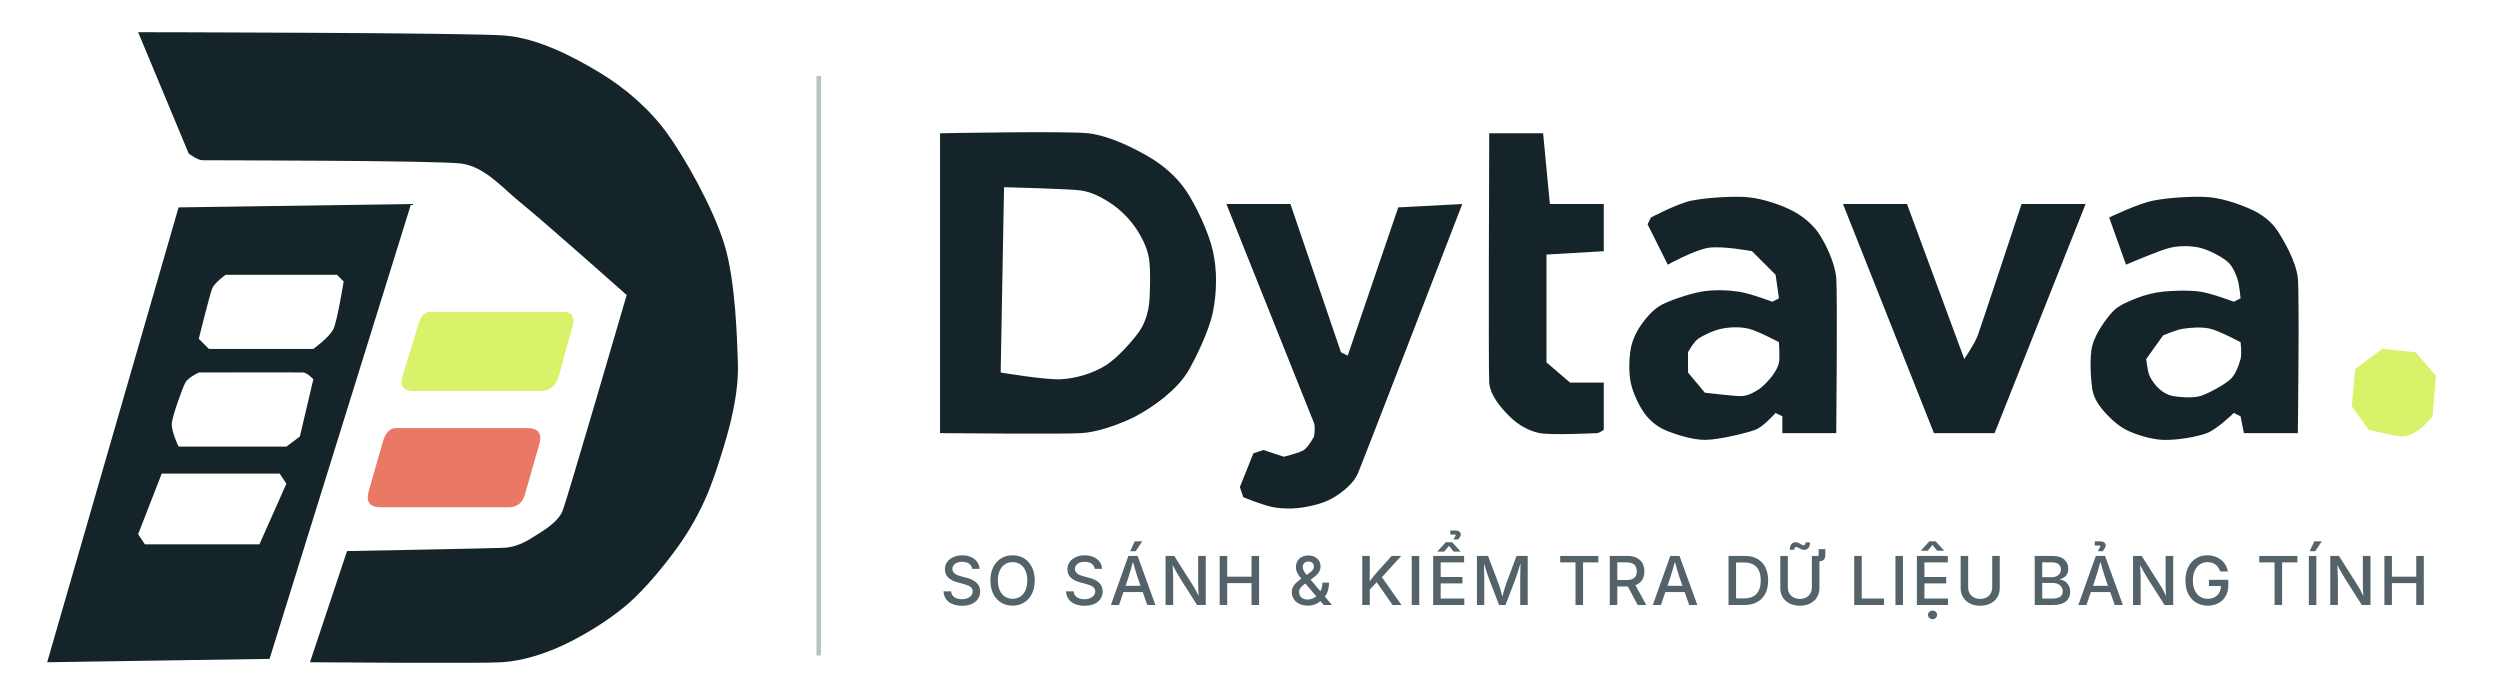
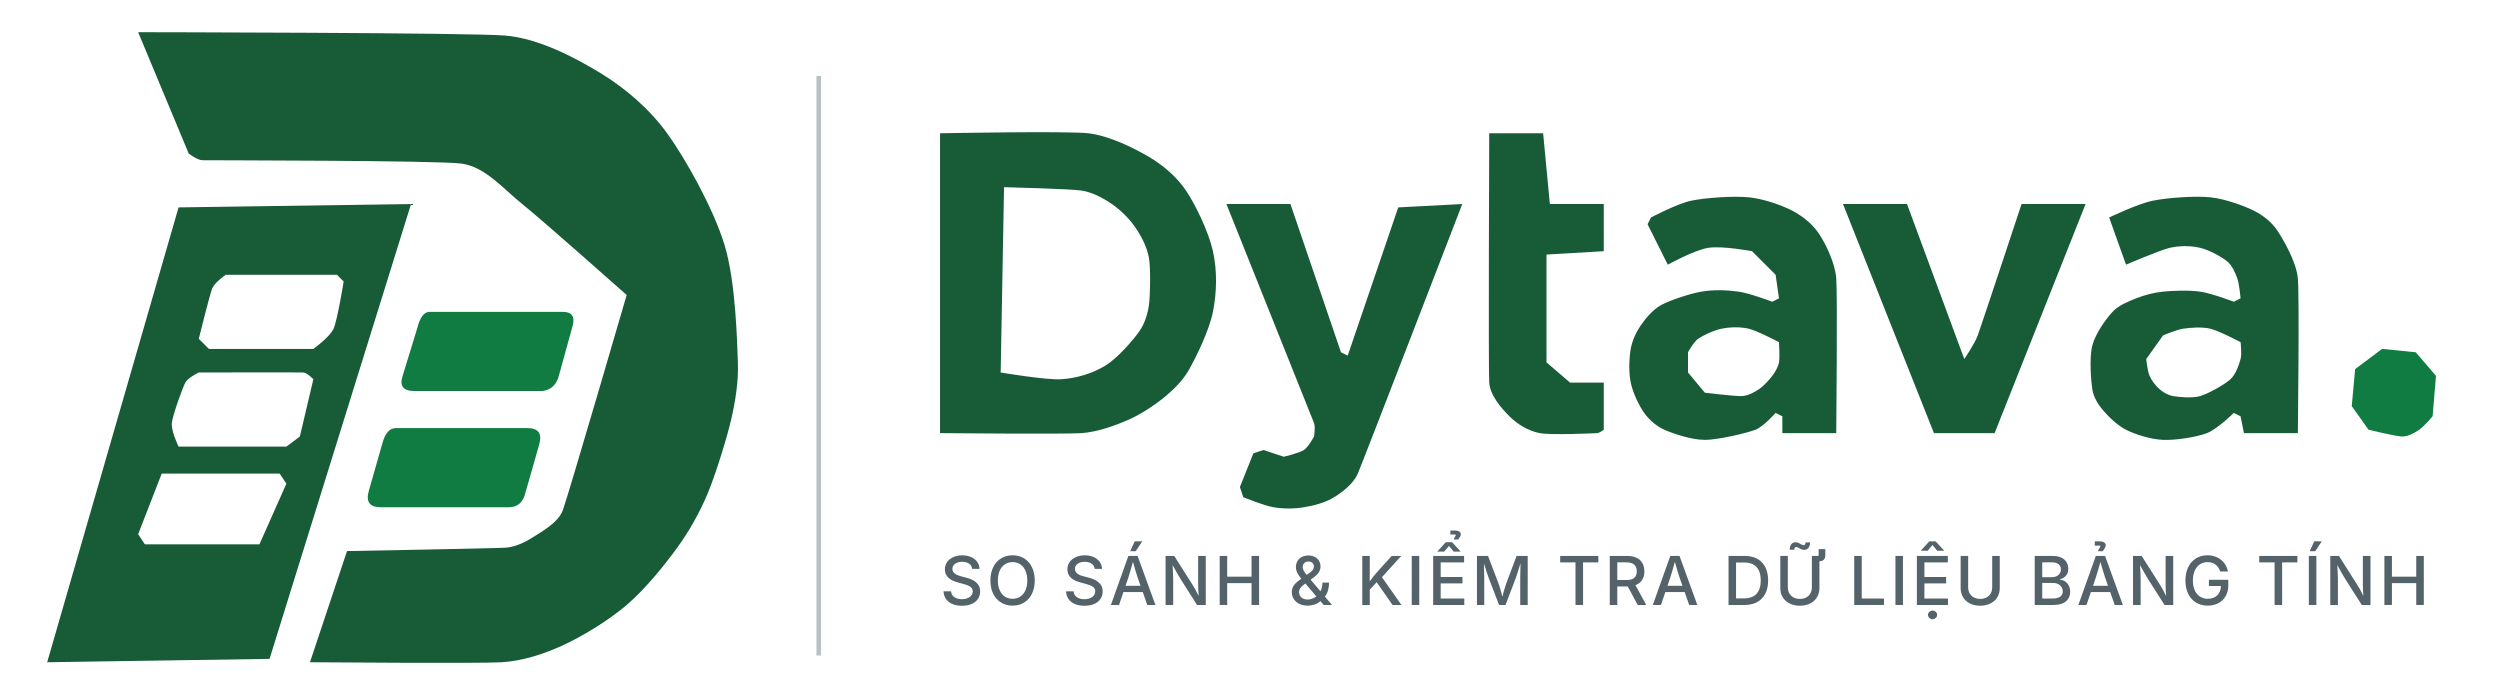
<svg xmlns="http://www.w3.org/2000/svg" width="1440" height="400" viewBox="379 140 742 205" role="img" aria-labelledby="title desc">
-   <path fill="#142428" fill-rule="evenodd" d="M 420 149 L 435 185 C 435 185 437.53 186.95 439 187 C 440.47 187.05 508.93 187.03 516 188 C 523.07 188.97 528.41 195.55 534 200 C 539.59 204.45 565 227 565 227 C 565 227 547.44 287.3 546 291 C 544.56 294.7 539.37 297.47 537 299 C 534.63 300.53 531.81 301.8 529 302 C 526.19 302.2 482 303 482 303 L 471 336 C 471 336 521.85 336.41 528 336 C 534.15 335.59 540.4 333.57 546 331 C 551.6 328.43 559.36 323.81 565 319 C 570.64 314.19 576.44 306.9 580 302 C 583.56 297.1 586.65 291.58 589 286 C 591.35 280.42 594.73 269.5 596 264 C 597.27 258.5 598.22 252.64 598 247 C 597.78 241.36 597.43 223.11 594 212 C 590.57 200.89 582.21 186.19 577 179 C 571.79 171.81 564.6 165.59 557 161 C 549.4 156.41 538.89 150.87 529 150 C 519.11 149.13 420 149 420 149 Z M 501 200 L 432 201 L 393 336 L 459 335 L 501 200 Z M 438 240 C 438 240 441.28 226.72 442 225 C 442.72 223.28 446 221 446 221 L 479 221 L 481 223 C 481 223 479.15 234.45 478 237 C 476.85 239.55 472 243 472 243 L 441 243 L 438 240 Z M 430 265 C 430.25 262.61 433.22 254.46 434 253 C 434.78 251.54 438 250 438 250 C 438 250 467.81 249.93 469 250 C 470.19 250.07 472 252 472 252 L 468 269 L 464 272 L 432 272 C 432 272 429.75 267.39 430 265 Z M 420 298 L 427 280 L 462 280 L 464 283 L 456 301 L 422 301 L 420 298 Z" />
-   <path fill="#D8F36A" d="M 506.5 232 H 546 Q 550 232 549 236 L 545 250.5 Q 544 255 540 255.5 H 502 Q 497 255.5 498.5 251 L 502.8 237 Q 504 232 506.5 232 Z" />
-   <path fill="#E97965" d="M 496.5 266.5 H 535.5 Q 540.5 266.5 539 271.5 L 535 285.5 Q 534 290 530 290 H 492 Q 487 290 488.5 285 L 492.5 271 Q 493.7 266.5 496.5 266.5 Z" />
+   <path fill="#185C37" fill-rule="evenodd" d="M 420 149 L 435 185 C 435 185 437.53 186.95 439 187 C 440.47 187.05 508.93 187.03 516 188 C 523.07 188.97 528.41 195.55 534 200 C 539.59 204.45 565 227 565 227 C 565 227 547.44 287.3 546 291 C 544.56 294.7 539.37 297.47 537 299 C 534.63 300.53 531.81 301.8 529 302 C 526.19 302.2 482 303 482 303 L 471 336 C 471 336 521.85 336.41 528 336 C 534.15 335.59 540.4 333.57 546 331 C 551.6 328.43 559.36 323.81 565 319 C 570.64 314.19 576.44 306.9 580 302 C 583.56 297.1 586.65 291.58 589 286 C 591.35 280.42 594.73 269.5 596 264 C 597.27 258.5 598.22 252.64 598 247 C 597.78 241.36 597.43 223.11 594 212 C 590.57 200.89 582.21 186.19 577 179 C 571.79 171.81 564.6 165.59 557 161 C 549.4 156.41 538.89 150.87 529 150 C 519.11 149.13 420 149 420 149 Z M 501 200 L 432 201 L 393 336 L 459 335 L 501 200 Z M 438 240 C 438 240 441.28 226.72 442 225 C 442.72 223.28 446 221 446 221 L 479 221 L 481 223 C 481 223 479.15 234.45 478 237 C 476.85 239.55 472 243 472 243 L 441 243 L 438 240 Z M 430 265 C 430.25 262.61 433.22 254.46 434 253 C 434.78 251.54 438 250 438 250 C 438 250 467.81 249.93 469 250 C 470.19 250.07 472 252 472 252 L 468 269 L 464 272 L 432 272 C 432 272 429.75 267.39 430 265 Z M 420 298 L 427 280 L 462 280 L 464 283 L 456 301 L 422 301 L 420 298 Z" />
+   <path fill="#107C41" d="M 506.5 232 H 546 Q 550 232 549 236 L 545 250.5 Q 544 255 540 255.5 H 502 Q 497 255.5 498.5 251 L 502.8 237 Q 504 232 506.5 232 Z" />
+   <path fill="#107C41" d="M 496.5 266.5 H 535.5 Q 540.5 266.5 539 271.5 L 535 285.5 Q 534 290 530 290 H 492 Q 487 290 488.5 285 L 492.5 271 Q 493.7 266.5 496.5 266.5 Z" />
  <path d="M 622 162 V 334" stroke="#9AA8AA" stroke-width="1.35" opacity=".7" />
-   <path fill="#142428" fill-rule="evenodd" d="M 658 179 L 658 268 C 658 268 695.21 268.34 700 268 C 704.79 267.66 710.06 265.73 714 264 C 717.94 262.27 722.31 259.25 725 257 C 727.69 254.75 730.29 252.06 732 249 C 733.71 245.94 737.84 237.82 739 232 C 740.16 226.18 740.29 219.8 739 214 C 737.71 208.2 733.75 200.06 731 196 C 728.25 191.94 724.23 188.48 720 186 C 715.77 183.52 708.33 179.72 702 179 C 695.67 178.28 658 179 658 179 Z M 1005 204 L 1010 218 C 1010 218 1020.1 213.66 1023 213 C 1025.9 212.34 1029.17 212.33 1032 213 C 1034.83 213.67 1038.51 215.78 1040 217 C 1041.49 218.22 1042.34 220.19 1043 222 C 1043.66 223.81 1044 228 1044 228 L 1042 229 C 1042 229 1035.41 226.49 1032 226 C 1028.59 225.51 1023.71 225.72 1021 226 C 1018.29 226.28 1015.47 227.01 1013 228 C 1010.53 228.99 1007.81 230.05 1006 232 C 1004.19 233.95 1000.97 238.28 1000 242 C 999.03 245.72 999.65 252.81 1000 255 C 1000.35 257.19 1001.58 259.3 1003 261 C 1004.42 262.7 1007.28 265.64 1010 267 C 1012.72 268.36 1017.24 269.84 1021 270 C 1024.76 270.16 1030.92 269.17 1034 268 C 1037.08 266.83 1042 262 1042 262 L 1044 263 L 1045 268 L 1061 268 C 1061 268 1061.5 227 1061 222 C 1060.5 217 1056.66 210.55 1055 208 C 1053.34 205.45 1050.72 203.36 1048 202 C 1045.28 200.64 1039.47 198.45 1035 198 C 1030.53 197.55 1022.51 198.1 1018 199 C 1013.49 199.9 1005 204 1005 204 Z M 869 204 L 868 206 L 874 218 C 874 218 881.83 213.67 886 213 C 890.17 212.33 899 214 899 214 L 906 221 L 907 228 L 905 229 C 905 229 898.41 226.49 895 226 C 891.59 225.51 887.58 225.38 884 226 C 880.42 226.62 874.45 228.64 872 230 C 869.55 231.36 867.43 233.93 866 236 C 864.57 238.07 863.44 240.53 863 243 C 862.56 245.47 862.33 249.83 863 253 C 863.67 256.17 865.5 259.9 867 262 C 868.5 264.1 870.64 265.95 873 267 C 875.36 268.05 880.92 270 885 270 C 889.08 270 897.59 267.92 900 267 C 902.41 266.08 906 262 906 262 L 908 263 L 908 268 L 924 268 C 924 268 924.39 226.58 924 222 C 923.61 217.42 920.91 211.94 919 209 C 917.09 206.06 914.11 203.63 911 202 C 907.89 200.37 902.47 198.45 898 198 C 893.53 197.55 885.2 198.13 881 199 C 876.8 199.87 869 204 869 204 Z M 813 200 L 794 201 L 779 245 L 777 244 L 762 200 L 743 200 C 743 200 768.53 263.76 769 265 C 769.47 266.24 769 269 769 269 C 769 269 767.37 272.08 766 273 C 764.63 273.92 760 275 760 275 L 754 273 L 751 274 L 747 284 L 748 287 C 748 287 754.07 289.51 757 290 C 759.93 290.49 763.07 290.49 766 290 C 768.93 289.51 772.35 288.66 775 287 C 777.65 285.34 780.69 282.99 782 280 C 783.31 277.01 813 200 813 200 Z M 926 200 L 953 268 L 971 268 L 998 200 L 979 200 C 979 200 966.92 236.5 966 239 C 965.08 241.5 962 246 962 246 L 945 200 L 926 200 Z M 677 195 C 677 195 696.79 195.5 700 196 C 703.21 196.5 706.33 198.17 709 200 C 711.67 201.83 714.17 204.33 716 207 C 717.83 209.67 719.44 212.8 720 216 C 720.56 219.2 720.38 227.21 720 230 C 719.62 232.79 718.65 235.71 717 238 C 715.35 240.29 710.83 245.67 707 248 C 703.17 250.33 698.48 251.71 694 252 C 689.52 252.29 676 250 676 250 L 677 195 Z M 821 179 C 821 179 820.73 249.16 821 253 C 821.27 256.84 824.6 260.6 827 263 C 829.4 265.4 832.66 267.36 836 268 C 839.34 268.64 852.26 268.04 853 268 C 853.74 267.96 855 267 855 267 L 855 253 L 845 253 L 838 247 L 838 215 L 855 214 L 855 200 L 839 200 L 837 179 L 821 179 Z M 1016 246 L 1021 239 C 1021 239 1024.93 237.3 1027 237 C 1029.07 236.7 1032.43 236.4 1035 237 C 1037.57 237.6 1044 241 1044 241 C 1044 241 1044.43 244.41 1044 246 C 1043.57 247.59 1042.63 250.5 1041 252 C 1039.37 253.5 1034.53 256.26 1032 257 C 1029.47 257.74 1025.46 257.24 1024 257 C 1022.54 256.76 1021.12 255.96 1020 255 C 1018.88 254.04 1017.67 252.5 1017 251 C 1016.33 249.5 1016 246 1016 246 Z M 880 244 C 880 244 881.65 240.95 883 240 C 884.35 239.05 887.54 237.49 890 237 C 892.46 236.51 895.43 236.4 898 237 C 900.57 237.6 907 241 907 241 C 907 241 907.29 245.55 907 247 C 906.71 248.45 905.89 249.82 905 251 C 904.11 252.18 902.48 254.01 901 255 C 899.52 255.99 897.77 256.89 896 257 C 894.23 257.11 885 256 885 256 L 880 250 L 880 244 Z" />
-   <path fill="#D8F36A" d="M 1086 243 L 1078 249 L 1077 260 L 1082 267 C 1082 267 1090.22 269 1092 269 C 1093.78 269 1095.52 267.99 1097 267 C 1098.48 266.01 1101 263 1101 263 L 1102 251 L 1096 244 L 1086 243 Z" />
+   <path fill="#185C37" fill-rule="evenodd" d="M 658 179 L 658 268 C 658 268 695.21 268.34 700 268 C 704.79 267.66 710.06 265.73 714 264 C 717.94 262.27 722.31 259.25 725 257 C 727.69 254.75 730.29 252.06 732 249 C 733.71 245.94 737.84 237.82 739 232 C 740.16 226.18 740.29 219.8 739 214 C 737.71 208.2 733.75 200.06 731 196 C 728.25 191.94 724.23 188.48 720 186 C 715.77 183.52 708.33 179.72 702 179 C 695.67 178.28 658 179 658 179 Z M 1005 204 L 1010 218 C 1010 218 1020.1 213.66 1023 213 C 1025.9 212.34 1029.17 212.33 1032 213 C 1034.83 213.67 1038.51 215.78 1040 217 C 1041.49 218.22 1042.34 220.19 1043 222 C 1043.66 223.81 1044 228 1044 228 L 1042 229 C 1042 229 1035.41 226.49 1032 226 C 1028.59 225.51 1023.71 225.72 1021 226 C 1018.29 226.28 1015.47 227.01 1013 228 C 1010.53 228.99 1007.81 230.05 1006 232 C 1004.19 233.95 1000.97 238.28 1000 242 C 999.03 245.72 999.65 252.81 1000 255 C 1000.35 257.19 1001.58 259.3 1003 261 C 1004.42 262.7 1007.28 265.64 1010 267 C 1012.72 268.36 1017.24 269.84 1021 270 C 1024.76 270.16 1030.92 269.17 1034 268 C 1037.08 266.83 1042 262 1042 262 L 1044 263 L 1045 268 L 1061 268 C 1061 268 1061.5 227 1061 222 C 1060.5 217 1056.66 210.55 1055 208 C 1053.34 205.45 1050.72 203.36 1048 202 C 1045.28 200.64 1039.47 198.45 1035 198 C 1030.53 197.55 1022.51 198.1 1018 199 C 1013.49 199.9 1005 204 1005 204 Z M 869 204 L 868 206 L 874 218 C 874 218 881.83 213.67 886 213 C 890.17 212.33 899 214 899 214 L 906 221 L 907 228 L 905 229 C 905 229 898.41 226.49 895 226 C 891.59 225.51 887.58 225.38 884 226 C 880.42 226.62 874.45 228.64 872 230 C 869.55 231.36 867.43 233.93 866 236 C 864.57 238.07 863.44 240.53 863 243 C 862.56 245.47 862.33 249.83 863 253 C 863.67 256.17 865.5 259.9 867 262 C 868.5 264.1 870.64 265.95 873 267 C 875.36 268.05 880.92 270 885 270 C 889.08 270 897.59 267.92 900 267 C 902.41 266.08 906 262 906 262 L 908 263 L 908 268 L 924 268 C 924 268 924.39 226.58 924 222 C 923.61 217.42 920.91 211.94 919 209 C 917.09 206.06 914.11 203.63 911 202 C 907.89 200.37 902.47 198.45 898 198 C 893.53 197.55 885.2 198.13 881 199 C 876.8 199.87 869 204 869 204 Z M 813 200 L 794 201 L 779 245 L 777 244 L 762 200 L 743 200 C 743 200 768.53 263.76 769 265 C 769.47 266.24 769 269 769 269 C 769 269 767.37 272.08 766 273 C 764.63 273.92 760 275 760 275 L 754 273 L 751 274 L 747 284 L 748 287 C 748 287 754.07 289.51 757 290 C 759.93 290.49 763.07 290.49 766 290 C 768.93 289.51 772.35 288.66 775 287 C 777.65 285.34 780.69 282.99 782 280 C 783.31 277.01 813 200 813 200 Z M 926 200 L 953 268 L 971 268 L 998 200 L 979 200 C 979 200 966.92 236.5 966 239 C 965.08 241.5 962 246 962 246 L 945 200 L 926 200 Z M 677 195 C 677 195 696.79 195.5 700 196 C 703.21 196.5 706.33 198.17 709 200 C 711.67 201.83 714.17 204.33 716 207 C 717.83 209.67 719.44 212.8 720 216 C 720.56 219.2 720.38 227.21 720 230 C 719.62 232.79 718.65 235.71 717 238 C 715.35 240.29 710.83 245.67 707 248 C 703.17 250.33 698.48 251.71 694 252 C 689.52 252.29 676 250 676 250 L 677 195 Z M 821 179 C 821 179 820.73 249.16 821 253 C 821.27 256.84 824.6 260.6 827 263 C 829.4 265.4 832.66 267.36 836 268 C 839.34 268.64 852.26 268.04 853 268 C 853.74 267.96 855 267 855 267 L 855 253 L 845 253 L 838 247 L 838 215 L 855 214 L 855 200 L 839 200 L 837 179 L 821 179 Z M 1016 246 L 1021 239 C 1021 239 1024.93 237.3 1027 237 C 1029.07 236.7 1032.43 236.4 1035 237 C 1037.57 237.6 1044 241 1044 241 C 1044 241 1044.43 244.41 1044 246 C 1043.57 247.59 1042.63 250.5 1041 252 C 1039.37 253.5 1034.53 256.26 1032 257 C 1029.47 257.74 1025.46 257.24 1024 257 C 1022.54 256.76 1021.12 255.96 1020 255 C 1018.88 254.04 1017.67 252.5 1017 251 C 1016.33 249.5 1016 246 1016 246 Z M 880 244 C 880 244 881.65 240.95 883 240 C 884.35 239.05 887.54 237.49 890 237 C 892.46 236.51 895.43 236.4 898 237 C 900.57 237.6 907 241 907 241 C 907 241 907.29 245.55 907 247 C 906.71 248.45 905.89 249.82 905 251 C 904.11 252.18 902.48 254.01 901 255 C 899.52 255.99 897.77 256.89 896 257 C 894.23 257.11 885 256 885 256 L 880 250 L 880 244 Z" />
+   <path fill="#107C41" d="M 1086 243 L 1078 249 L 1077 260 L 1082 267 C 1082 267 1090.22 269 1092 269 C 1093.78 269 1095.52 267.99 1097 267 C 1098.48 266.01 1101 263 1101 263 L 1102 251 L 1096 244 L 1086 243 Z" />
  <g fill="#536369" opacity="1">
    <g transform="translate(658 319) scale(0.00978708 -0.00976562)">
      <path d="M665 -25C1015 -25 1217 159 1217 412C1217 681 978 783 788 832L643 870C529 900 375 953 375 1094C375 1220 489 1312 670 1312C839 1312 960 1234 975 1098H1197C1190 1335 981 1510 675 1510C375 1510 147 1339 147 1081C147 877 291 752 535 687L709 639C869 596 992 545 992 415C992 271 853 175 664 175C492 175 348 251 335 414H106C120 142 330 -25 665 -25Z" transform="translate(0 0)" />
      <path d="M786 -20C1172 -20 1457 268 1457 744C1457 1222 1172 1510 786 1510C399 1510 113 1222 113 744C113 268 399 -20 786 -20ZM786 188C530 188 339 384 339 744C339 1105 530 1302 786 1302C1040 1302 1231 1106 1231 744C1231 384 1040 188 786 188Z" transform="translate(1415.16 0)" />
      <path d="M665 -25C1015 -25 1217 159 1217 412C1217 681 978 783 788 832L643 870C529 900 375 953 375 1094C375 1220 489 1312 670 1312C839 1312 960 1234 975 1098H1197C1190 1335 981 1510 675 1510C375 1510 147 1339 147 1081C147 877 291 752 535 687L709 639C869 596 992 545 992 415C992 271 853 175 664 175C492 175 348 251 335 414H106C120 142 330 -25 665 -25Z" transform="translate(3715.48 0)" />
      <path d="M51 0H298L431 393H1017L1154 0H1401L861 1490H581ZM496 583 579 829C616 943 662 1098 720 1311C779 1100 824 948 864 829L950 583ZM636 1635H804L1002 1934H775Z" transform="translate(5130.64 0)" />
      <path d="M165 0H396V795C396 872 388 1026 379 1213C487 1013 544 910 617 793L1120 0H1384V1490H1153V642C1153 556 1157 417 1168 273C1102 416 1035 529 989 603L428 1490H165Z" transform="translate(6674.8 0)" />
      <path d="M165 0H393V664H1131V0H1360V1490H1131V860H393V1490H165Z" transform="translate(8315.96 0)" />
      <path d="M580 -21C713 -21 863 23 964 116L1064 0H1314L1101 254C1165 338 1225 472 1225 679H1026C1026 579 1003 490 965 416L668 769L770 844C888 931 968 1037 968 1174C968 1357 827 1505 598 1505C370 1505 221 1357 221 1155C221 1019 288 915 384 799C215 677 96 575 96 390C96 160 280 -21 580 -21ZM840 262C763 199 669 165 574 165C421 165 317 255 317 390C317 478 361 543 470 624L508 652ZM547 914C475 1002 428 1073 428 1155C428 1254 497 1321 602 1321C704 1321 766 1258 766 1172C766 1079 695 1020 639 980Z" transform="translate(10571.28 0)" />
      <path d="M165 0H393V468L602 692L1083 0H1353L761 845L1347 1490H1057L639 1027C544 920 466 824 390 717L393 1014V1490H165Z" transform="translate(12639.6 0)" />
      <path d="M393 1490H165V0H393Z" transform="translate(14139.76 0)" />
      <path d="M165 0H1109V196H393V655H1053V850H393V1294H1103V1490H165ZM500 1622 644 1795 786 1622H992V1630L739 1907H548L295 1630V1622ZM923 1990 969 2055C1043 2160 1000 2263 825 2263H686V2140H825C848 2140 857 2131 844 2107L781 1990Z" transform="translate(14789.92 0)" />
      <path d="M165 0H387V802C387 916 382 1107 378 1263C435 1079 494 892 528 802L837 0H1032L1337 802C1371 895 1433 1087 1486 1268C1483 1102 1478 912 1478 802V0H1705V1490H1367L1047 635C1018 553 971 387 936 254C902 390 855 555 826 635L501 1490H165Z" transform="translate(16117.08 0)" />
      <path d="M90 1294H555V0H784V1294H1247V1490H90Z" transform="translate(18716.4 0)" />
      <path d="M165 0H393V563H697C701 563 706 563 710 563L1012 0H1271L943 602C1124 670 1215 822 1215 1022C1215 1297 1044 1490 699 1490H165ZM393 758V1295H673C893 1295 984 1190 984 1022C984 855 893 758 675 758Z" transform="translate(20145.56 0)" />
      <path d="M51 0H298L431 393H1017L1154 0H1401L861 1490H581ZM496 583 579 829C616 943 662 1098 720 1311C779 1100 824 948 864 829L950 583Z" transform="translate(21564.72 0)" />
      <path d="M650 0C1103 0 1366 281 1366 747C1366 1210 1103 1490 664 1490H165V0ZM393 200V1290H649C974 1290 1142 1097 1142 747C1142 394 974 200 637 200Z" transform="translate(23747.04 0)" />
      <path d="M759 -23C1115 -23 1351 199 1351 512V1329C1466 1331 1530 1390 1530 1511V1698H1328V1511C1328 1498 1320 1490 1307 1490H1122V531C1122 330 983 184 759 184C534 184 393 330 393 531V1490H165V512C165 199 400 -23 759 -23ZM893 1675C997 1675 1065 1761 1068 1902H932C926 1842 909 1815 872 1815C805 1815 738 1906 626 1906C514 1906 453 1816 449 1679H588C590 1725 608 1764 645 1764C700 1764 784 1675 893 1675Z" transform="translate(25317.2 0)" />
      <path d="M165 0H1068V196H393V1490H165Z" transform="translate(27558.52 0)" />
      <path d="M393 1490H165V0H393Z" transform="translate(28808.68 0)" />
      <path d="M165 0H1109V196H393V655H1053V850H393V1294H1103V1490H165ZM494 1649 638 1823 780 1649H986V1658L733 1934H542L289 1658V1649ZM640 -432C717 -432 779 -374 779 -301C779 -229 717 -171 640 -171C565 -171 502 -229 502 -301C502 -374 565 -432 640 -432Z" transform="translate(29458.84 0)" />
      <path d="M759 -23C1115 -23 1351 199 1351 512V1490H1122V531C1122 330 983 184 759 184C534 184 393 330 393 531V1490H165V512C165 199 400 -23 759 -23Z" transform="translate(30786 0)" />
      <path d="M165 0H738C1084 0 1241 173 1241 402C1241 631 1080 761 931 769V784C1069 818 1183 913 1183 1099C1183 1319 1030 1490 714 1490H165ZM393 196V669H724C902 669 1015 554 1015 413C1015 289 929 196 715 196ZM393 845V1295H698C875 1295 959 1202 959 1080C959 937 843 845 692 845Z" transform="translate(33032.32 0)" />
      <path d="M51 0H298L431 393H1017L1154 0H1401L861 1490H581ZM496 583 579 829C616 943 662 1098 720 1311C779 1100 824 948 864 829L950 583ZM791 1635 846 1717C920 1827 880 1934 695 1934H549V1805H695C718 1805 726 1794 714 1771L641 1635Z" transform="translate(34469.48 0)" />
      <path d="M165 0H396V795C396 872 388 1026 379 1213C487 1013 544 910 617 793L1120 0H1384V1490H1153V642C1153 556 1157 417 1168 273C1102 416 1035 529 989 603L428 1490H165Z" transform="translate(36013.64 0)" />
      <path d="M791 -20C1152 -20 1413 216 1413 593V764H825V576H1190C1185 338 1028 188 792 188C529 188 339 386 339 745C339 1105 532 1302 783 1302C979 1302 1112 1193 1166 1019H1400C1350 1309 1102 1510 781 1510C395 1510 113 1220 113 744C113 273 386 -20 791 -20Z" transform="translate(37654.8 0)" />
      <path d="M90 1294H555V0H784V1294H1247V1490H90Z" transform="translate(39916.12 0)" />
      <path d="M393 1490H165V0H393ZM191 1635H359L557 1934H330Z" transform="translate(41345.28 0)" />
      <path d="M165 0H396V795C396 872 388 1026 379 1213C487 1013 544 910 617 793L1120 0H1384V1490H1153V642C1153 556 1157 417 1168 273C1102 416 1035 529 989 603L428 1490H165Z" transform="translate(41995.44 0)" />
      <path d="M165 0H393V664H1131V0H1360V1490H1131V860H393V1490H165Z" transform="translate(43636.6 0)" />
    </g>
  </g>
</svg>
